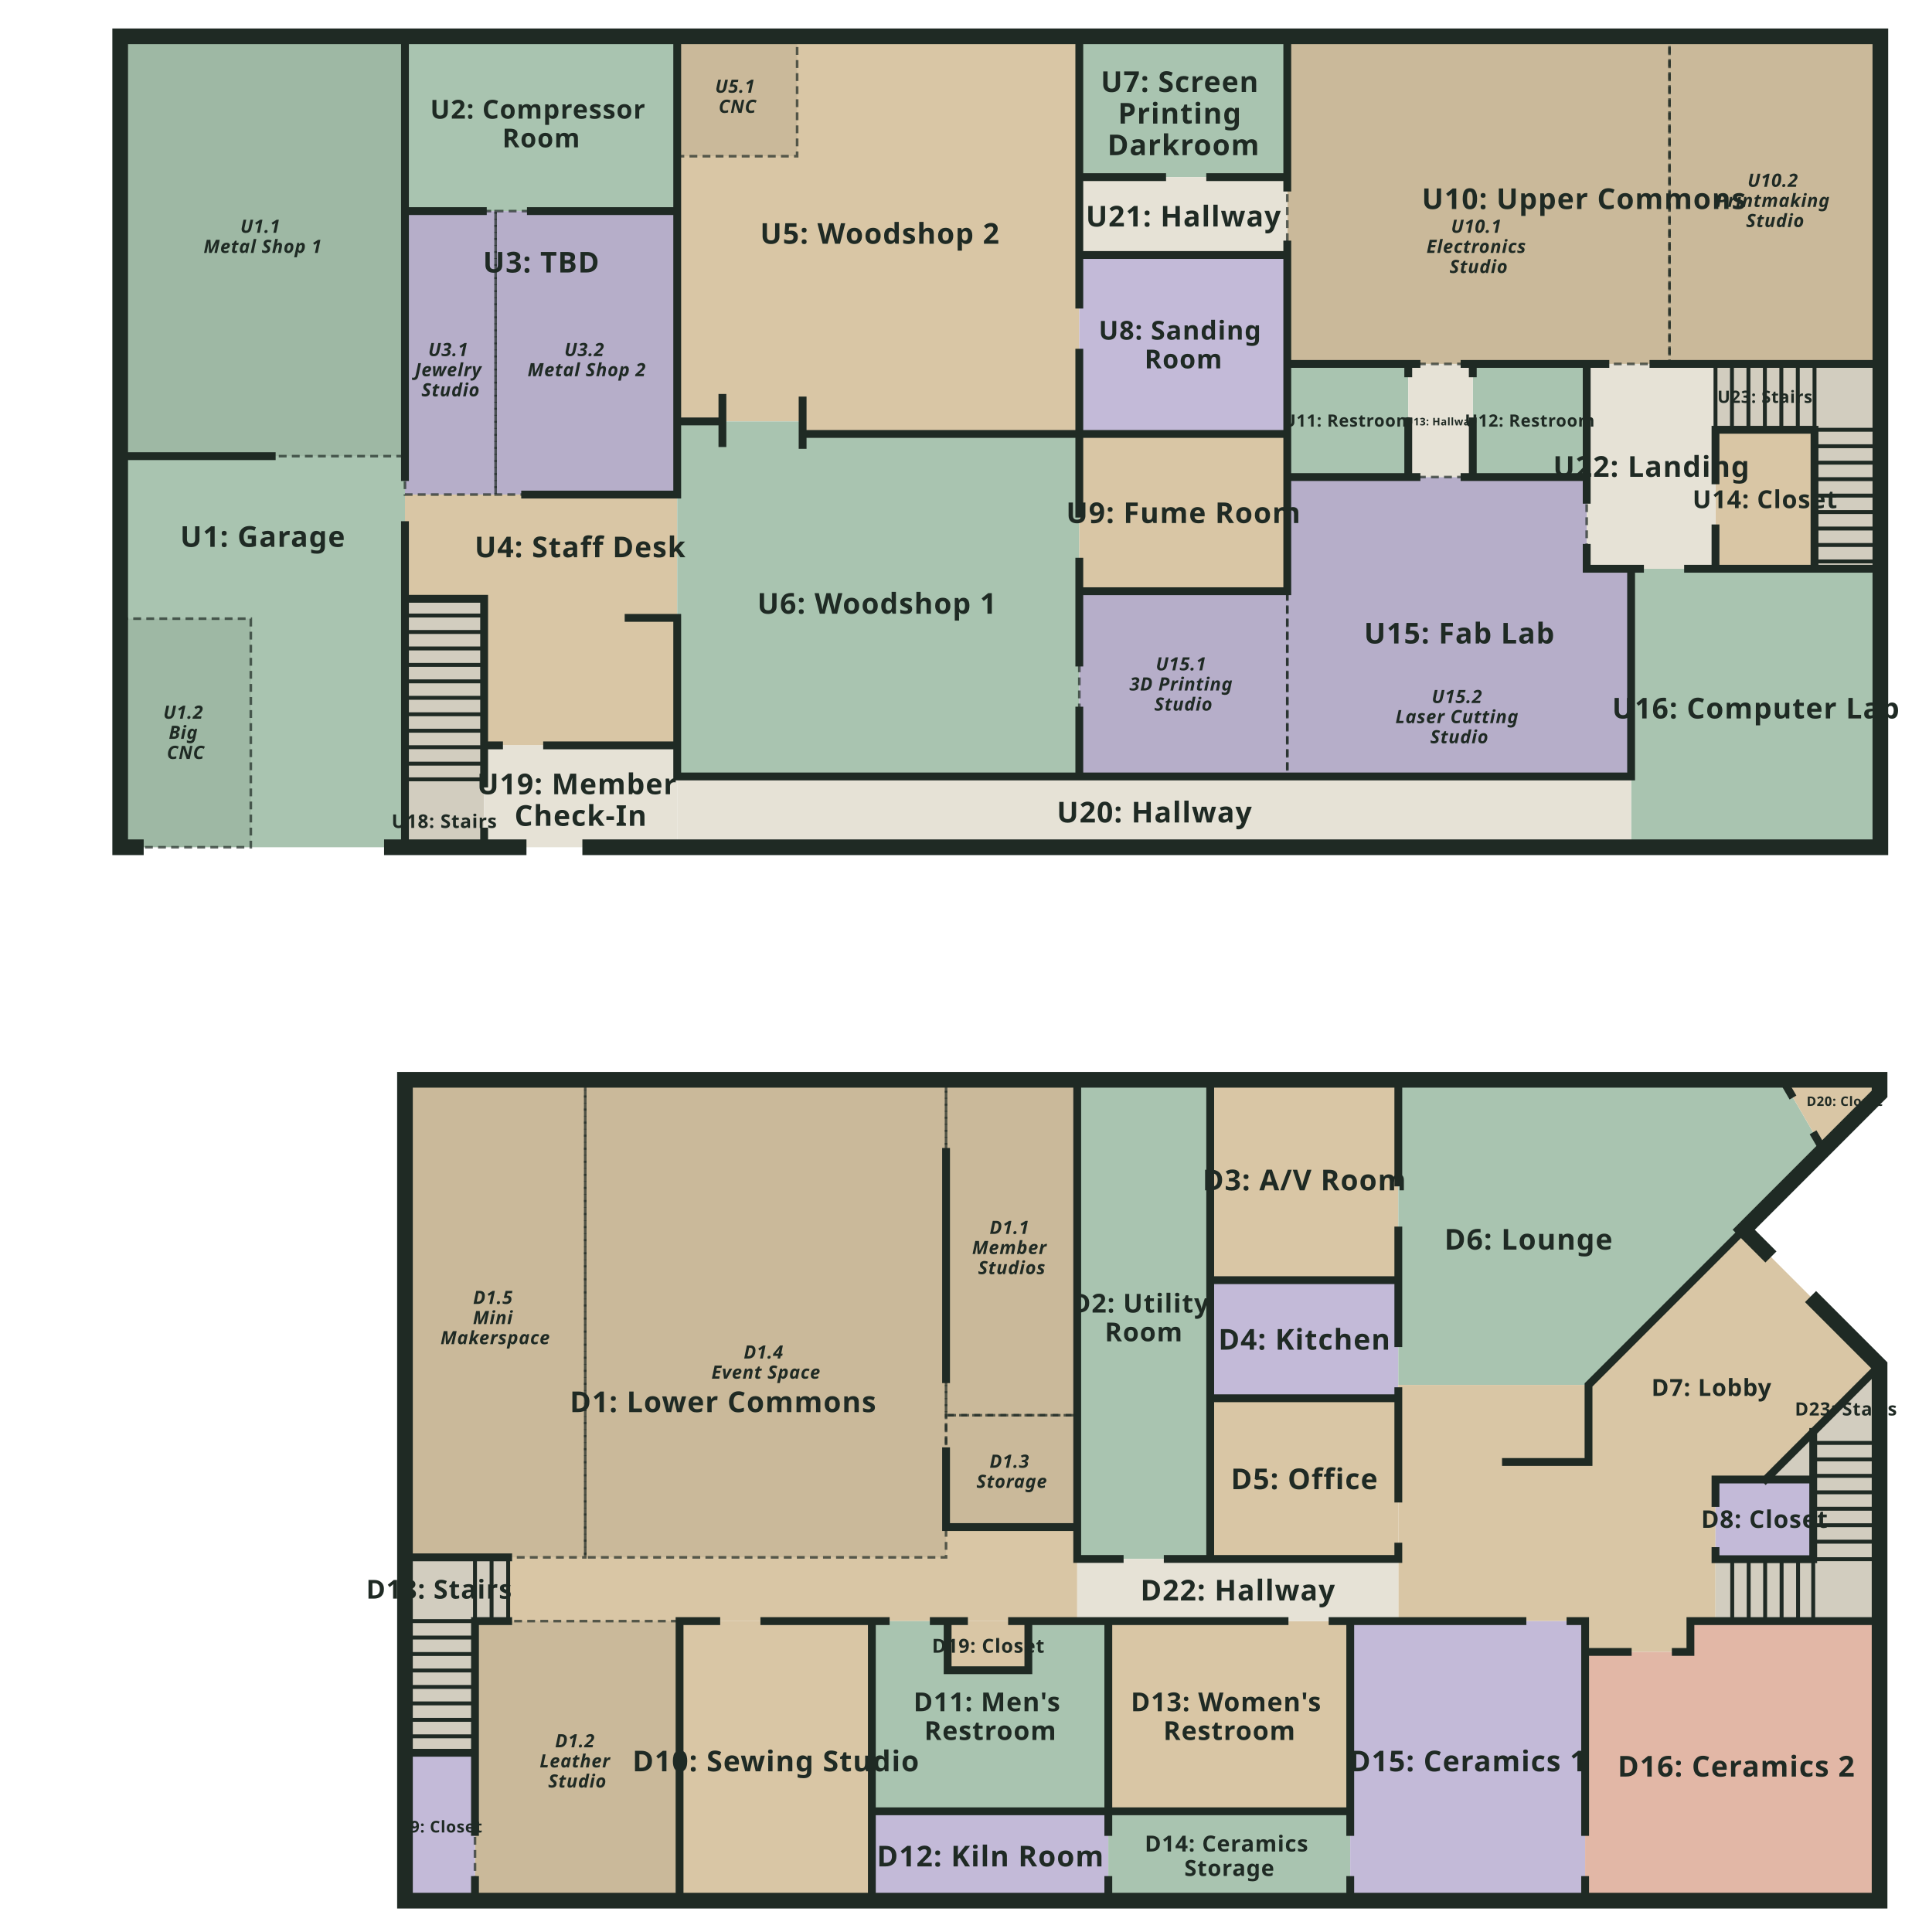
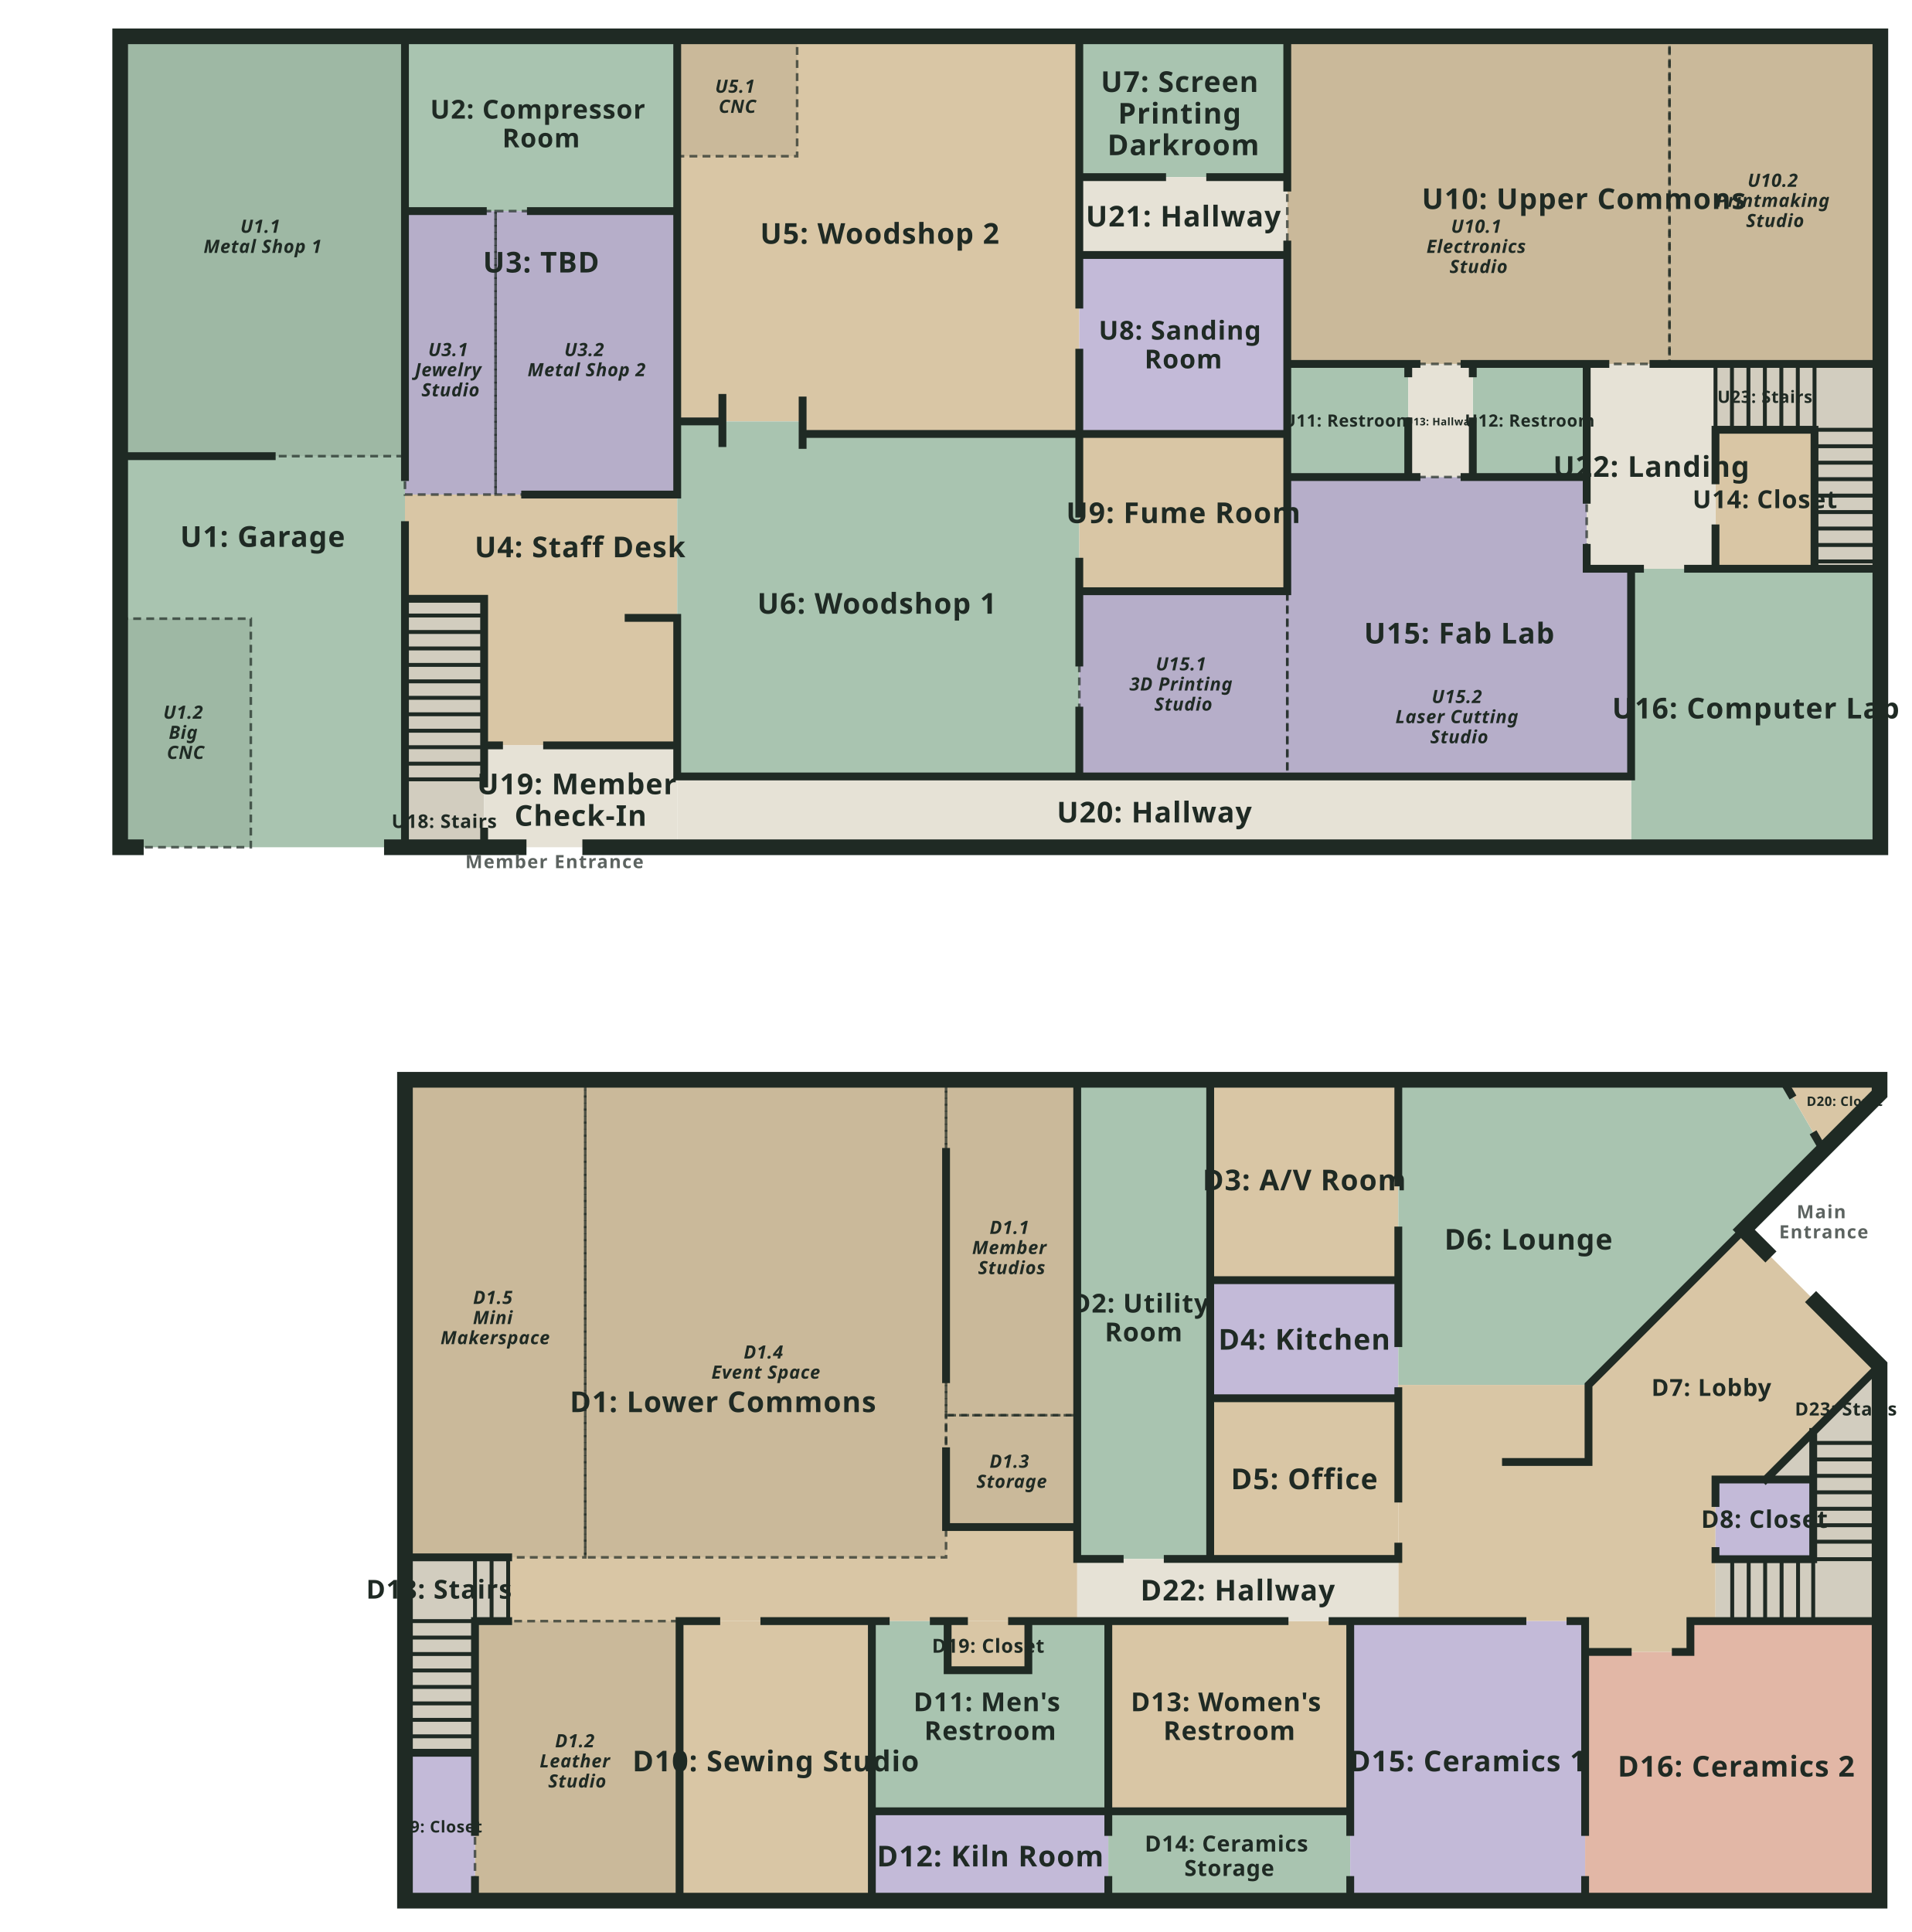
<svg xmlns="http://www.w3.org/2000/svg" viewBox="135 15.7 731.7 739.5">
  <g id="upstairs">
    <g id="up-rooms" stroke="none" fill-rule="evenodd">
      <path id="room-U1" fill="#a9c4b0" d="M181 29.6 L290 29.6 L290 340 L181 340 Z" />
      <path id="room-U2" fill="#a9c4b0" d="M290 29.6 L394.2 29.6 L394.2 96.5 L290 96.5 Z" />
      <path id="room-U3" fill="#c3bad8" d="M290 96.5 L394.2 96.5 L394.2 205 L290 205 Z" />
      <path id="room-U4" fill="#d9c6a5" d="M290 205 L394.2 205 L394.2 301 L320.3 301 L320.3 244.9 L290 244.9 Z" />
      <path id="room-U5" fill="#d9c6a5" d="M394.2 29.6 L548.1 29.6 L548.1 181.8 L442.2 181.8 L442.2 177 L394.2 177 Z" />
      <path id="room-U6" fill="#a9c4b0" d="M394.2 177 L442.2 177 L442.2 181.8 L548.1 181.8 L548.1 312.9 L394.2 312.9 Z" />
      <path id="room-U7" fill="#a9c4b0" d="M548.1 29.6 L627.7 29.6 L627.7 83.5 L548.1 83.5 Z" />
      <path id="room-U8" fill="#c3bad8" d="M548.1 113.3 L627.7 113.3 L627.7 181.8 L548.1 181.8 Z" />
      <path id="room-U9" fill="#d9c6a5" d="M548.1 181.8 L627.7 181.8 L627.7 242 L548.1 242 Z" />
      <path id="room-U15" fill="#c3bad8" d="M627.7 198.3 L742.3 198.3 L742.3 233.4 L759.3 233.4 L759.3 312.9 L548.1 312.9 L548.1 242 L627.7 242 Z" />
      <path id="room-U10" fill="#d9c6a5" d="M627.7 29.6 L854.7 29.6 L854.7 155 L627.7 155 Z" />
      <path id="room-U11" fill="#a9c4b0" d="M627.7 155 L674 155 L674 198.3 L627.7 198.3 Z" />
      <path id="room-U12" fill="#a9c4b0" d="M698.7 155 L742.3 155 L742.3 198.3 L698.7 198.3 Z" />
      <path id="room-U14" fill="#d9c6a5" d="M791.6 180.2 L829.5 180.2 L829.5 233.4 L791.6 233.4 Z" />
      <path id="room-U16" fill="#a9c4b0" d="M759.3 233.4 L854.7 233.4 L854.7 340 L759.3 340 Z" />
      <path id="room-U18" fill="#d2cdbf" d="M290 244.9 L320.3 244.9 L320.3 340 L290 340 Z" />
      <path id="room-U19" fill="#e6e2d6" d="M320.3 301 L394.2 301 L394.2 340 L320.3 340 Z" />
      <path id="room-U20" fill="#e6e2d6" d="M394.2 312.9 L759.3 312.9 L759.3 340 L394.2 340 Z" />
      <path id="room-U21" fill="#e6e2d6" d="M548.1 83.5 L627.7 83.5 L627.7 113.3 L548.1 113.3 Z" />
      <path id="room-U13" fill="#e6e2d6" d="M674 155 L698.7 155 L698.7 198.3 L674 198.3 Z" />
      <path id="room-U22" fill="#e6e2d6" d="M742.3 155 L791.6 155 L791.6 233.4 L742.3 233.4 Z" />
      <path id="room-U23" fill="#d2cdbf" d="M791.6 155 L854.7 155 L854.7 233.4 L829.5 233.4 L829.5 180.2 L791.6 180.2 Z" />
    </g>
    <g id="up-zones" fill="#1f2a24" fill-opacity="0.08" stroke="#1f2a24" stroke-width="1" stroke-dasharray="3 2" stroke-opacity="0.7">
      <path id="zone-U1.1" data-room="U1" d="M181 29.6 L290 29.6 L290 190.3 L181 190.3 Z" />
      <path id="zone-U1.2" data-room="U1" d="M181 252.5 L231 252.5 L231 340 L181 340 Z" />
      <path id="zone-U5.1" data-room="U5" d="M394.2 29.6 L440.1 29.6 L440.1 75.5 L394.2 75.5 Z" />
      <path id="zone-U10.1" data-room="U10" d="M627.7 29.6 L774 29.6 L774 155 L627.7 155 Z" />
      <path id="zone-U10.2" data-room="U10" d="M774 29.6 L854.7 29.6 L854.7 155 L774 155 Z" />
      <path id="zone-U15.1" data-room="U15" d="M548.1 242 L627.7 242 L627.7 312.9 L548.1 312.9 Z" />
      <path id="zone-U15.2" data-room="U15" d="M627.7 198.3 L742.3 198.3 L742.3 233.4 L759.3 233.4 L759.3 312.9 L627.7 312.9 Z" />
      <path id="zone-U3.1" data-room="U3" d="M290 96.5 L324.7 96.5 L324.7 205 L290 205 Z" />
      <path id="zone-U3.2" data-room="U3" d="M324.7 96.5 L394.2 96.5 L394.2 205 L324.7 205 Z" />
    </g>
    <g id="up-walls" fill="none" stroke="#1f2a24" stroke-linecap="square">
      <path id="up-exterior" stroke-width="6" d="M333.5 340 H285 M187 340 H181 V29.6 H854.7 V340 H360.9" />
      <path id="up-interior" stroke-width="3" d="M181 190.3 H239 M290 29.6 V198.3 M290 216.7 V340 M290 244.9 H320.3 V315.6 M320.3 334 V340 M290 96.5 H319.8 M338.2 96.5 H394.2 M394.2 29.6 V205 H336 M375.6 252.2 H394.2 V312.9 M320.3 301 H326 M344.4 301 H394.2 M394.2 312.9 H759.3 M442.2 181.8 H627.7 M442.2 169 V186 M394.2 177 H411.5 M411.5 168 V185.3 M548.1 29.6 V132.3 M548.1 150.7 V212.3 M548.1 230.7 V269.3 M548.1 287.7 V312.9 M548.1 83.5 H579.8 M598.2 83.5 H627.7 M627.7 29.6 V87.5 M627.7 109.3 V242 M548.1 113.3 H627.7 M548.1 242 H627.7 M627.7 155 H677.15 M627.7 198.3 H677.15 M674 155 V158.6 M674 177 V198.3 M695.55 155 H749.45 M742.3 155 V207 M695.55 198.3 H742.3 M698.7 155 V158.6 M698.7 177 V198.3 M742.3 225.4 V233.4 H762.7 M759.3 233.4 V312.9 M767.85 155 H854.7 M791.6 180.2 V199.55 M791.6 217.95 V233.4 M791.6 180.2 H829.5 V233.4 M781.1 233.4 H854.7" />
      <path id="up-stairs" stroke-width="1.5" d="M290 245 H320.3 V314 H290 Z M290 251.3 H320.3 M290 257.6 H320.3 M290 263.9 H320.3 M290 270.2 H320.3 M290 276.5 H320.3 M290 282.8 H320.3 M290 289.1 H320.3 M290 295.4 H320.3 M290 301.7 H320.3 M290 308 H320.3 M791.6 155 H829.5 V180.2 H791.6 Z M797.9 155 V180.2 M804.2 155 V180.2 M810.5 155 V180.2 M816.8 155 V180.2 M823.1 155 V180.2 M829.5 180.2 H854.7 V233.4 H829.5 Z M829.5 186.5 H854.7 M829.5 192.8 H854.7 M829.5 199.1 H854.7 M829.5 205.4 H854.7 M829.5 211.7 H854.7 M829.5 218 H854.7 M829.5 224.3 H854.7 M829.5 230.6 H854.7" />
    </g>
    <g id="up-room-labels" stroke="none" fill="#1f2a24" font-family="'Archivo Narrow', sans-serif" font-weight="600" text-anchor="middle" letter-spacing="0.03em" style="text-transform:uppercase">
      <text id="label-U1" x="235.5" y="225" font-size="11">
        <tspan x="235.5" dy="0">U1: Garage</tspan>
      </text>
      <text id="label-U2" x="342.1" y="61.1" font-size="10">
        <tspan x="342.1" dy="0">U2: Compressor</tspan>
        <tspan x="342.1" dy="11.00">Room</tspan>
      </text>
      <text id="label-U3" x="342.1" y="120" font-size="11">
        <tspan x="342.1" dy="0">U3: TBD</tspan>
      </text>
      <text id="label-U4" x="357" y="229" font-size="11">
        <tspan x="357" dy="0">U4: Staff Desk</tspan>
      </text>
      <text id="label-U5" x="471.7" y="109" font-size="11">
        <tspan x="471.7" dy="0">U5: Woodshop 2</tspan>
      </text>
      <text id="label-U6" x="470.6" y="250.6" font-size="11">
        <tspan x="470.6" dy="0">U6: Woodshop 1</tspan>
      </text>
      <text id="label-U7" x="587.9" y="50.9" font-size="11">
        <tspan x="587.9" dy="0">U7: Screen</tspan>
        <tspan x="587.9" dy="12.10">Printing</tspan>
        <tspan x="587.9" dy="12.10">Darkroom</tspan>
      </text>
      <text id="label-U8" x="587.9" y="145.7" font-size="10">
        <tspan x="587.9" dy="0">U8: Sanding</tspan>
        <tspan x="587.9" dy="11.00">Room</tspan>
      </text>
      <text id="label-U9" x="587.9" y="215.9" font-size="11">
        <tspan x="587.9" dy="0">U9: Fume Room</tspan>
      </text>
      <text id="label-U15" x="693.5" y="262" font-size="11">
        <tspan x="693.5" dy="0">U15: Fab Lab</tspan>
      </text>
      <text id="label-U10" x="741.2" y="95.7" font-size="11">
        <tspan x="741.2" dy="0">U10: Upper Commons</tspan>
      </text>
      <text id="label-U11" x="650.9" y="179" font-size="6.5">
        <tspan x="650.9" dy="0">U11: Restroom</tspan>
      </text>
      <text id="label-U12" x="720.5" y="179" font-size="6.5">
        <tspan x="720.5" dy="0">U12: Restroom</tspan>
      </text>
      <text id="label-U14" x="810.5" y="210.2" font-size="9.5">
        <tspan x="810.5" dy="0">U14: Closet</tspan>
      </text>
      <text id="label-U16" x="807" y="290.7" font-size="11">
        <tspan x="807" dy="0">U16: Computer Lab</tspan>
      </text>
      <text id="label-U18" x="305" y="332.6" font-size="7.2">
        <tspan x="305" dy="0">U18: Stairs</tspan>
      </text>
      <text id="label-U19" x="357.2" y="319.7" font-size="11">
        <tspan x="357.2" dy="0">U19: Member</tspan>
        <tspan x="357.2" dy="12.10">Check-In</tspan>
      </text>
      <text id="label-U20" x="576.8" y="330.5" font-size="11">
        <tspan x="576.8" dy="0">U20: Hallway</tspan>
      </text>
      <text id="label-U21" x="587.9" y="102.4" font-size="11">
        <tspan x="587.9" dy="0">U21: Hallway</tspan>
      </text>
      <text id="label-U13" x="686.4" y="178.5" font-size="4">
        <tspan x="686.4" dy="0">U13: Hallway</tspan>
      </text>
      <text id="label-U22" x="767" y="198.2" font-size="11">
        <tspan x="767" dy="0">U22: Landing</tspan>
      </text>
      <text id="label-U23" x="810.5" y="169.9" font-size="6.5">
        <tspan x="810.5" dy="0">U23: Stairs</tspan>
      </text>
    </g>
    <g id="up-zone-labels" stroke="none" fill="#1f2a24" font-family="'Archivo Narrow', sans-serif" font-weight="600" font-style="italic" text-anchor="middle" letter-spacing="0.03em" style="text-transform:uppercase">
      <text id="zlabel-U1.1" x="235.5" y="104.8" font-size="7">
        <tspan x="235.5" dy="0">U1.1</tspan>
        <tspan x="235.5" dy="7.70">Metal Shop 1</tspan>
      </text>
      <text id="zlabel-U1.2" x="206" y="290.8" font-size="7">
        <tspan x="206" dy="0">U1.2</tspan>
        <tspan x="206" dy="7.70">Big</tspan>
        <tspan x="206" dy="7.70">CNC</tspan>
      </text>
      <text id="zlabel-U5.1" x="417.2" y="51.2" font-size="7">
        <tspan x="417.2" dy="0">U5.1</tspan>
        <tspan x="417.2" dy="7.70">CNC</tspan>
      </text>
      <text id="zlabel-U10.1" x="700.9" y="104.8" font-size="7">
        <tspan x="700.9" dy="0">U10.1</tspan>
        <tspan x="700.9" dy="7.70">Electronics</tspan>
        <tspan x="700.9" dy="7.70">Studio</tspan>
      </text>
      <text id="zlabel-U10.2" x="814.4" y="87.2" font-size="7">
        <tspan x="814.4" dy="0">U10.2</tspan>
        <tspan x="814.4" dy="7.70">Printmaking</tspan>
        <tspan x="814.4" dy="7.70">Studio</tspan>
      </text>
      <text id="zlabel-U15.1" x="587.9" y="272.3" font-size="7">
        <tspan x="587.9" dy="0">U15.1</tspan>
        <tspan x="587.9" dy="7.70">3D Printing</tspan>
        <tspan x="587.9" dy="7.70">Studio</tspan>
      </text>
      <text id="zlabel-U15.2" x="693.5" y="284.8" font-size="7">
        <tspan x="693.5" dy="0">U15.2</tspan>
        <tspan x="693.5" dy="7.70">Laser Cutting</tspan>
        <tspan x="693.5" dy="7.70">Studio</tspan>
      </text>
      <text id="zlabel-U3.1" x="307.4" y="152" font-size="7">
        <tspan x="307.4" dy="0">U3.1</tspan>
        <tspan x="307.4" dy="7.70">Jewelry</tspan>
        <tspan x="307.4" dy="7.70">Studio</tspan>
      </text>
      <text id="zlabel-U3.2" x="359.5" y="152" font-size="7">
        <tspan x="359.5" dy="0">U3.2</tspan>
        <tspan x="359.5" dy="7.70">Metal Shop 2</tspan>
      </text>
    </g>
+     <g id="up-entrances" stroke="none" fill="#5c6360" font-family="'Archivo Narrow', sans-serif" font-weight="600" text-anchor="middle" letter-spacing="0.06em" style="text-transform:uppercase">
+       <text id="entrance-member" x="347.2" y="348" font-size="7">
+         <tspan x="347.2" dy="0">Member Entrance</tspan>
+       </text>
+     </g>
  </g>
  <g id="downstairs" transform="translate(0 50)">
    <g id="down-rooms" stroke="none" fill-rule="evenodd">
      <path id="room-D1" fill="#d9c6a5" d="M290 379 L547.3 379 L547.3 586.2 L395.1 586.2 L395.1 693.2 L316.8 693.2 L316.8 586.2 L329.5 586.2 L329.5 562.4 L290 562.4 Z" />
      <path id="room-D2" fill="#a9c4b0" d="M547.3 379 L598.2 379 L598.2 562.4 L547.3 562.4 Z" />
      <path id="room-D3" fill="#d9c6a5" d="M598.2 379 L670.2 379 L670.2 455.7 L598.2 455.7 Z" />
      <path id="room-D4" fill="#c3bad8" d="M598.2 455.7 L670.2 455.7 L670.2 500.9 L598.2 500.9 Z" />
      <path id="room-D5" fill="#d9c6a5" d="M598.2 500.9 L670.2 500.9 L670.2 562.4 L598.2 562.4 Z" />
      <path id="room-D6" fill="#a9c4b0" d="M670.2 379 L817.3 379 L832.9 405.9 L802.4 436.4 L743 495.8 L670.2 495.8 Z" />
      <path id="room-D7" fill="#d9c6a5" d="M802.4 436.4 L854.4 488.4 L810.8 532 L791.6 532 L791.6 586.2 L782 586.2 L782 598 L741.7 598 L741.7 586.2 L670.2 586.2 L670.2 495.8 L743 495.8 Z" />
      <path id="room-D20" fill="#d9c6a5" d="M817.3 379 L854.4 379 L854.4 384.4 L832.9 405.9 Z" />
      <path id="room-D8" fill="#c3bad8" d="M791.6 532 L829 532 L829 562.5 L791.6 562.5 Z" />
      <path id="room-D9" fill="#c3bad8" d="M290 636.6 L316.8 636.6 L316.8 693.2 L290 693.2 Z" />
      <path id="room-D10" fill="#d9c6a5" d="M395.1 586.2 L468.7 586.2 L468.7 693.2 L395.1 693.2 Z" />
      <path id="room-D11" fill="#a9c4b0" d="M468.7 586.2 L497.7 586.2 L497.7 605 L528.6 605 L528.6 586.2 L559.2 586.2 L559.2 659 L468.7 659 Z" />
      <path id="room-D19" fill="#d9c6a5" d="M497.7 586.2 L528.6 586.2 L528.6 605 L497.7 605 Z" />
      <path id="room-D12" fill="#c3bad8" d="M468.7 659 L559.2 659 L559.2 693.2 L468.7 693.2 Z" />
      <path id="room-D13" fill="#d9c6a5" d="M559.2 586.2 L651.8 586.2 L651.8 659 L559.2 659 Z" />
      <path id="room-D14" fill="#a9c4b0" d="M559.2 659 L651.8 659 L651.8 693.2 L559.2 693.2 Z" />
      <path id="room-D15" fill="#c3bad8" d="M651.8 586.2 L741.7 586.2 L741.7 693.2 L651.8 693.2 Z" />
      <path id="room-D16" fill="#e2b7a6" d="M741.7 598 L782 598 L782 586.2 L854.4 586.2 L854.4 693.2 L741.7 693.2 Z" />
      <path id="room-D18" fill="#d2cdbf" d="M290 561.8 L329.5 561.8 L329.5 586.2 L316.8 586.2 L316.8 636.6 L290 636.6 Z" />
      <path id="room-D22" fill="#e6e2d6" d="M547.3 562.4 L670.2 562.4 L670.2 586.2 L547.3 586.2 Z" />
      <path id="room-D23" fill="#d2cdbf" d="M810.8 532 L854.4 488.4 L854.4 586.2 L791.6 586.2 L791.6 562.5 L829 562.5 L829 532 Z" />
    </g>
    <g id="down-zones" fill="#1f2a24" fill-opacity="0.08" stroke="#1f2a24" stroke-width="1" stroke-dasharray="3 2" stroke-opacity="0.7">
      <path id="zone-D1.1" data-room="D1" d="M497.1 379 L547.3 379 L547.3 507.4 L497.1 507.4 Z" />
      <path id="zone-D1.3" data-room="D1" d="M497.1 507.4 L547.3 507.4 L547.3 550.2 L497.1 550.2 Z" />
      <path id="zone-D1.2" data-room="D1" d="M316.8 586.2 L395.1 586.2 L395.1 693.2 L316.8 693.2 Z" />
      <path id="zone-D1.4" data-room="D1" d="M359 379 L497.1 379 L497.1 561.8 L359 561.8 Z" />
      <path id="zone-D1.5" data-room="D1" d="M290 379 L359 379 L359 561.8 L290 561.8 Z" />
    </g>
    <g id="down-walls" fill="none" stroke="#1f2a24" stroke-linecap="square">
      <path id="down-exterior" stroke-width="6" d="M290 379 H854.4 V384.4 L802.4 436.4 L810.7 444.7 M830.1 464.1 L854.4 488.4 V693.2 H290 V379" />
      <path id="down-interior" stroke-width="3" d="M547.3 379 V562.4 H563.55 M497.1 406.6 V493.6 M497.1 521.2 V550.2 H547.3 M581.95 562.4 H670.2 M598.2 379 V562.4 M598.2 455.7 H670.2 M598.2 500.9 H670.2 M670.2 379 V418.3 M670.2 436.7 V479.8 M670.2 498.2 V539.3 M670.2 557.7 V562.4 M290 561.8 H329.5 M290 636.6 H316.8 M316.8 586.2 H329.5 M395.1 586.2 H409.15 M427.55 586.2 H474 M492.4 586.2 H503.95 M497.7 586.2 V605 H528.6 V586.2 M522.35 586.2 H626.65 M645.05 586.2 H717.7 M736.1 586.2 H741.7 M741.7 598 H758 M776.4 598 H782 V586.2 H854.4 M316.8 586.2 V666.9 M316.8 685.3 V693.2 M395.1 586.2 V693.2 M468.7 586.2 V693.2 M559.2 586.2 V666.9 M559.2 685.3 V693.2 M468.7 659 H651.8 M651.8 586.2 V666.9 M651.8 685.3 V693.2 M741.7 586.2 V666.9 M741.7 685.3 V693.2 M802.4 436.4 L743 495.8 V525.3 H711.4 M817.3 379 L820.5 384.5 M829.7 400.4 L832.9 405.9 M854.4 488.4 L810.8 532 M791.6 541 V532 H827.6 M791.6 559.4 V562.5 M791.6 562.5 H829 M829 513.8 V562.5" />
      <path id="down-stairs" stroke-width="1.5" d="M290 586.2 H316.8 V636.6 H290 Z M290 592.5 H316.8 M290 598.8 H316.8 M290 605.1 H316.8 M290 611.4 H316.8 M290 617.7 H316.8 M290 624 H316.8 M290 630.3 H316.8 M316.8 561.8 H329.5 V586.2 H316.8 Z M323.15 561.8 V586.2 M829 518 H854.4 V562.5 H829 Z M829 524.3 H854.4 M829 530.6 H854.4 M829 536.9 H854.4 M829 543.2 H854.4 M829 549.5 H854.4 M829 555.8 H854.4 M798 562.5 H829 V586.2 H798 Z M804.3 562.5 V586.2 M810.6 562.5 V586.2 M816.9 562.5 V586.2 M823.2 562.5 V586.2" />
    </g>
    <g id="down-room-labels" stroke="none" fill="#1f2a24" font-family="'Archivo Narrow', sans-serif" font-weight="600" text-anchor="middle" letter-spacing="0.03em" style="text-transform:uppercase">
      <text id="label-D1" x="411.7" y="506.2" font-size="11">
        <tspan x="411.7" dy="0">D1: Lower Commons</tspan>
      </text>
      <text id="label-D2" x="572.7" y="468.1" font-size="10">
        <tspan x="572.7" dy="0">D2: Utility</tspan>
        <tspan x="572.7" dy="11.00">Room</tspan>
      </text>
      <text id="label-D3" x="634.2" y="421.3" font-size="11">
        <tspan x="634.2" dy="0">D3: A/V Room</tspan>
      </text>
      <text id="label-D4" x="634.2" y="482.3" font-size="11">
        <tspan x="634.2" dy="0">D4: Kitchen</tspan>
      </text>
      <text id="label-D5" x="634.2" y="535.7" font-size="11">
        <tspan x="634.2" dy="0">D5: Office</tspan>
      </text>
      <text id="label-D6" x="720" y="444" font-size="11">
        <tspan x="720" dy="0">D6: Lounge</tspan>
      </text>
      <text id="label-D7" x="790" y="500" font-size="9">
        <tspan x="790" dy="0">D7: Lobby</tspan>
      </text>
      <text id="label-D20" x="841" y="389" font-size="5">
        <tspan x="841" dy="0">D20: Closet</tspan>
      </text>
      <text id="label-D8" x="810.3" y="550.5" font-size="9.3">
        <tspan x="810.3" dy="0">D8: Closet</tspan>
      </text>
      <text id="label-D9" x="303.4" y="667.1" font-size="6.2">
        <tspan x="303.4" dy="0">D9: Closet</tspan>
      </text>
      <text id="label-D10" x="431.9" y="643.7" font-size="11">
        <tspan x="431.9" dy="0">D10: Sewing Studio</tspan>
      </text>
      <text id="label-D11" x="514" y="620.7" font-size="10">
        <tspan x="514" dy="0">D11: Men's</tspan>
        <tspan x="514" dy="11.00">Restroom</tspan>
      </text>
      <text id="label-D19" x="513.2" y="598.3" font-size="7.4">
        <tspan x="513.2" dy="0">D19: Closet</tspan>
      </text>
      <text id="label-D12" x="514" y="680.1" font-size="11">
        <tspan x="514" dy="0">D12: Kiln Room</tspan>
      </text>
      <text id="label-D13" x="605.5" y="620.7" font-size="10">
        <tspan x="605.5" dy="0">D13: Women's</tspan>
        <tspan x="605.5" dy="11.00">Restroom</tspan>
      </text>
      <text id="label-D14" x="605.5" y="674.4" font-size="8.5">
        <tspan x="605.5" dy="0">D14: Ceramics</tspan>
        <tspan x="605.5" dy="9.35">Storage</tspan>
      </text>
      <text id="label-D15" x="696.8" y="643.7" font-size="11">
        <tspan x="696.8" dy="0">D15: Ceramics 1</tspan>
      </text>
      <text id="label-D16" x="799.5" y="645.7" font-size="11">
        <tspan x="799.5" dy="0">D16: Ceramics 2</tspan>
      </text>
      <text id="label-D18" x="303" y="577.6" font-size="10">
        <tspan x="303" dy="0">D18: Stairs</tspan>
      </text>
      <text id="label-D22" x="608.7" y="578.3" font-size="11">
        <tspan x="608.7" dy="0">D22: Hallway</tspan>
      </text>
      <text id="label-D23" x="841.5" y="507.5" font-size="7">
        <tspan x="841.5" dy="0">D23: Stairs</tspan>
      </text>
    </g>
    <g id="down-zone-labels" stroke="none" fill="#1f2a24" font-family="'Archivo Narrow', sans-serif" font-weight="600" font-style="italic" text-anchor="middle" letter-spacing="0.03em" style="text-transform:uppercase">
      <text id="zlabel-D1.1" x="522.2" y="438" font-size="7">
        <tspan x="522.2" dy="0">D1.1</tspan>
        <tspan x="522.2" dy="7.70">Member</tspan>
        <tspan x="522.2" dy="7.70">Studios</tspan>
      </text>
      <text id="zlabel-D1.3" x="522.2" y="527.5" font-size="7">
        <tspan x="522.2" dy="0">D1.3</tspan>
        <tspan x="522.2" dy="7.70">Storage</tspan>
      </text>
      <text id="zlabel-D1.2" x="355.9" y="634.5" font-size="7">
        <tspan x="355.9" dy="0">D1.2</tspan>
        <tspan x="355.9" dy="7.70">Leather</tspan>
        <tspan x="355.9" dy="7.70">Studio</tspan>
      </text>
      <text id="zlabel-D1.4" x="428.1" y="485.7" font-size="7">
        <tspan x="428.1" dy="0">D1.4</tspan>
        <tspan x="428.1" dy="7.70">Event Space</tspan>
      </text>
      <text id="zlabel-D1.5" x="324.5" y="464.8" font-size="7">
        <tspan x="324.5" dy="0">D1.5</tspan>
        <tspan x="324.5" dy="7.70">Mini</tspan>
        <tspan x="324.5" dy="7.70">Makerspace</tspan>
      </text>
    </g>
+     <g id="down-entrances" stroke="none" fill="#5c6360" font-family="'Archivo Narrow', sans-serif" font-weight="600" text-anchor="middle" letter-spacing="0.06em" style="text-transform:uppercase">
+       <text id="entrance-main" x="833" y="432" font-size="7">
+         <tspan x="833" dy="0">Main</tspan>
+         <tspan x="833" dy="7.70">Entrance</tspan>
+       </text>
+     </g>
  </g>
</svg>
